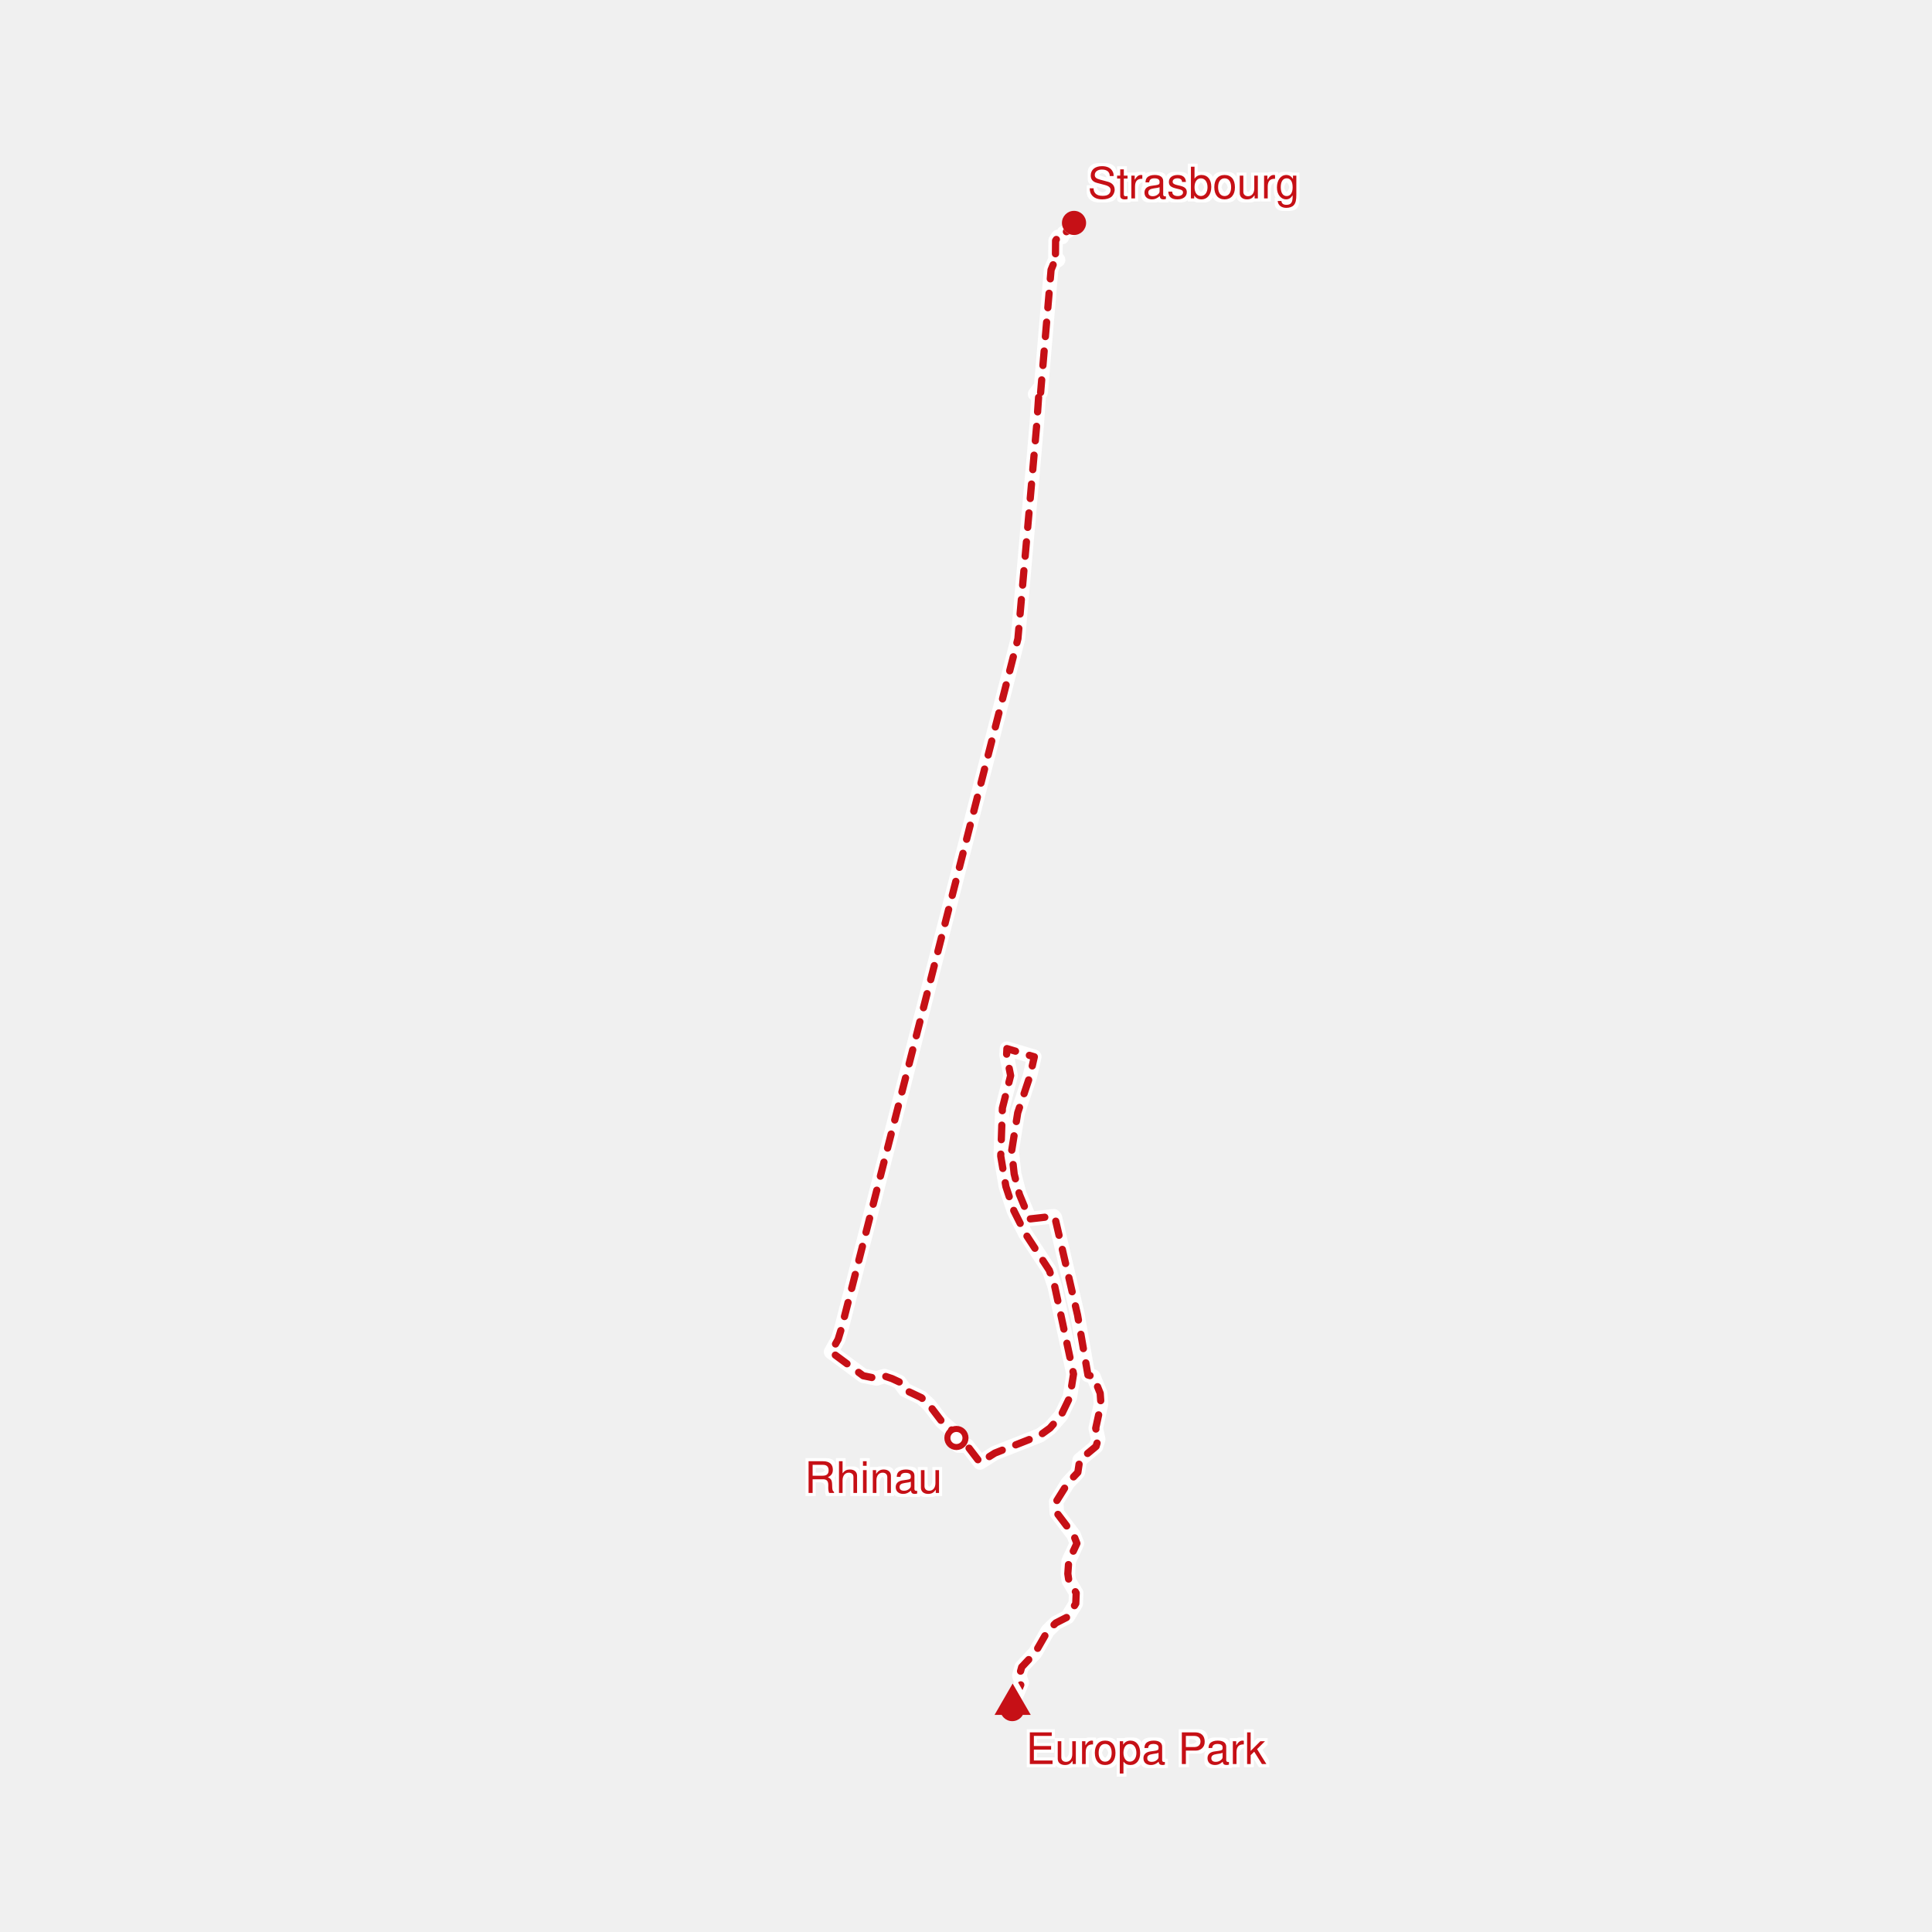
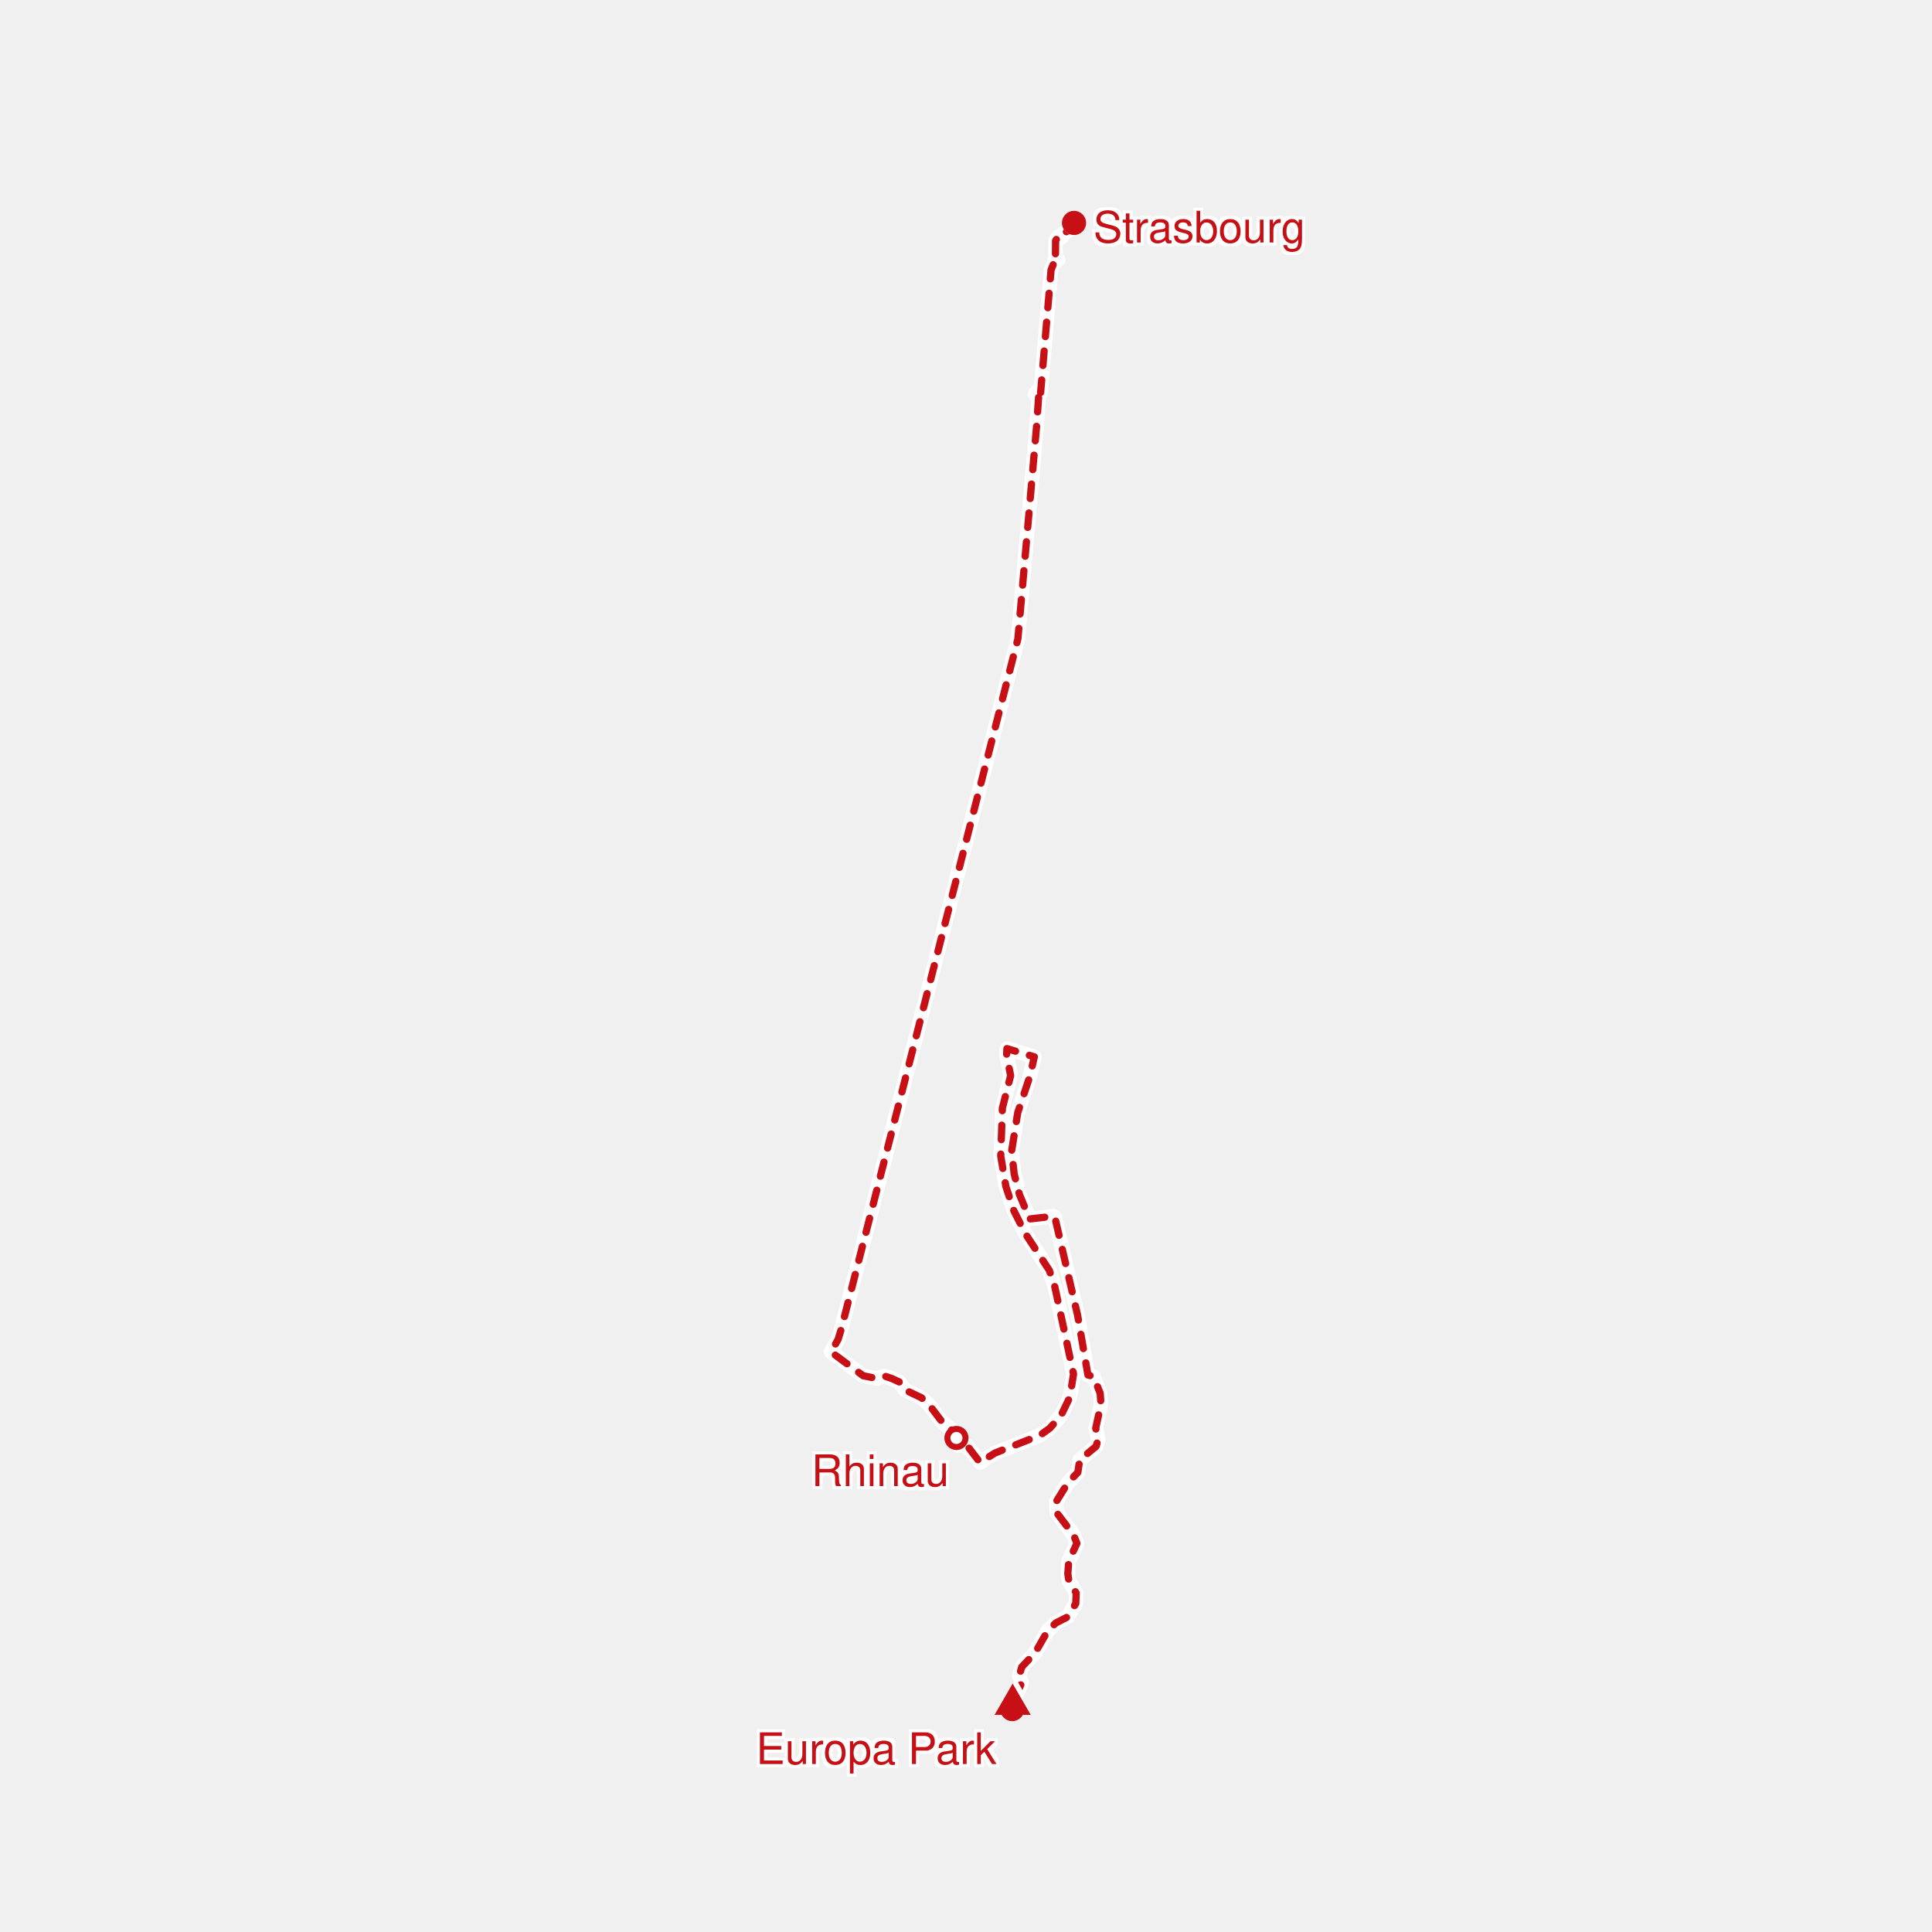
<svg xmlns="http://www.w3.org/2000/svg" version="1.1" viewBox="0 0 800 800">
  <style>
    .lineBackground {
      fill: none;
      stroke-width: 6;
      stroke: #FFFFFF;
      stroke-linejoin: round;
      stroke-linecap: round;
    }
  </style>
  <style>
    .line {
      fill: none;
      stroke-width: 3;
      stroke: #C61016;
      stroke-linejoin: round;
      stroke-dasharray: 6 6;
      stroke-linecap: round;
    }
  </style>
  <style>
    .flying {
      stroke-dasharray: 2 8;
    }
  </style>
  <style>
    .ferry {
      stroke-dasharray: 2 12;
    }
  </style>
  <style>
    .stage {
      r: 5;
      fill: #C61016;
    }
  </style>
  <style>
    .home {
      fill: #C61016;
    }
  </style>
  <style>
    .partialAttendance {
      opacity: 0.5;
    }
  </style>
  <style>
    .dayStop {
      r: 3.75;
      fill: none;
      stroke: #C61016;
      stroke-width: 2.5;
    }
  </style>
  <defs>
    <filter id="whiteOutlineEffect" width="200%" height="200%" x="-50%" y="-50%" color-interpolation-filters="sRGB">
      <feMorphology id="SvgjsFeMorphology1072" result="SvgjsFeMorphology1072" in="SourceAlpha" radius="1" operator="dilate" />
      <feColorMatrix id="SvgjsFeColorMatrix1073" result="SvgjsFeColorMatrix1073" in="SvgjsFeMorphology1072" values="-1 0 0 0 1 0 -1 0 0 1 0 0 -1 0 1 0 0 0 1 0" type="matrix" />
      <feMerge id="SvgjsFeMerge1074" result="SvgjsFeMerge1074" in="SourceGraphic">
        <feMergeNode id="SvgjsFeMergeNode1075" result="SvgjsFeMergeNode1075" in="SvgjsFeColorMatrix1073" />
        <feMergeNode id="SvgjsFeMergeNode1076" result="SvgjsFeMergeNode1076" in="SourceGraphic" />
      </feMerge>
    </filter>
    <mask id="SvgjsMask1077">
      <rect width="800" height="800" x="0" y="0" fill="white" />
      <circle r="5" cx="444.729" cy="92.308" fill="black" />
      <circle r="5" cx="419.151" cy="707.692" fill="black" />
      <circle r="3.5" cx="396.04" cy="595.435" fill="black" />
      <polygon points="419.318,697.12 411.818,710.111 426.818,710.111" transform="matrix(1.5,0,0,1.5,-209.659,-352.8903)" fill="black" />
    </mask>
  </defs>
  <style>
    .label {
      font-family: Helvetica;
      font-size: 18px;
      fill: #C61016;
      filter: url(#whiteOutlineEffect);
    }
  </style>
  <style>
    .labelRect {
      display: none;
    }
  </style>
  <style>
    .elevationMarker {
      fill: #C61016;
    }
  </style>
  <path d="M444.729 92.308L443.689 93.591L442.979 93.304L443.132 95.124L440.432 96.542L439.722 98.189L438.112 98.074L437.098 99.645L437.035 106.408L438.138 107.634L436.49 108.63L435.223 111.752L430.901 162.519L431.027 161.313L430.229 161.064L428.606 163.151L430.064 164.414L429.266 176.092L421.496 264.49L348.313 550.464L347.046 554.602L344.118 559.808L357.426 569.665L362.914 570.79L366.248 569.798L369.378 570.847L372.357 572.238L374.765 575.537L381.533 578.758L384.727 581.713L389.936 588.556L394.195 592.235L396.831 598.582L400.482 598.639L405.805 605.576L411.952 601.689L430.66 594.313L434.766 591.339L439.316 586.174L443.017 578.51L444.526 568.959L436.756 532.748L434.5 526.015L424.551 510.793L419.823 501.35L416.515 491.314L414.386 478.72L415.07 458.815L418.48 445.396L416.806 436.882L416.946 434.209L428.29 437.607L426.477 445.568L421.42 460.762L418.898 476.583L419.95 486.105L422.117 494.577L426.325 504.746L436.325 503.62L436.832 504.212L446.199 544.553L450.495 569.36L452.777 570.008L455.565 576.909L455.882 581.446L453.715 591.377L454.754 595.933L453.854 598.925L447.086 604.547L446.313 609.674L442.219 613.981L437.352 621.793L437.605 626.462L444.589 635.664L445.92 639.094L442.536 646.371L442.168 651.667L442.587 654.543L445.628 659.667L445.451 663.99L442.092 669.533L437.2 672.028L433.879 675.227L428.619 684.387L423.068 690.29L422.079 693.813L423.068 696.745L418.847 706.778L419.151 707.692 " class="lineBackground" />
  <path d="M444.729 92.308L443.689 93.591L442.979 93.304L443.132 95.124L440.432 96.542L439.722 98.189L438.112 98.074L437.098 99.645L437.035 106.408L438.138 107.634L436.49 108.63L435.223 111.752L430.901 162.519L431.027 161.313L430.229 161.064L428.606 163.151L430.064 164.414L429.266 176.092L421.496 264.49L348.313 550.464L347.046 554.602L344.118 559.808L357.426 569.665L362.914 570.79L366.248 569.798L369.378 570.847L372.357 572.238L374.765 575.537L381.533 578.758L384.727 581.713L389.936 588.556L394.195 592.235L396.831 598.582L400.482 598.639L405.805 605.576L411.952 601.689L430.66 594.313L434.766 591.339L439.316 586.174L443.017 578.51L444.526 568.959L436.756 532.748L434.5 526.015L424.551 510.793L419.823 501.35L416.515 491.314L414.386 478.72L415.07 458.815L418.48 445.396L416.806 436.882L416.946 434.209L428.29 437.607L426.477 445.568L421.42 460.762L418.898 476.583L419.95 486.105L422.117 494.577L426.325 504.746L436.325 503.62L436.832 504.212L446.199 544.553L450.495 569.36L452.777 570.008L455.565 576.909L455.882 581.446L453.715 591.377L454.754 595.933L453.854 598.925L447.086 604.547L446.313 609.674L442.219 613.981L437.352 621.793L437.605 626.462L444.589 635.664L445.92 639.094L442.536 646.371L442.168 651.667L442.587 654.543L445.628 659.667L445.451 663.99L442.092 669.533L437.2 672.028L433.879 675.227L428.619 684.387L423.068 690.29L422.079 693.813L423.068 696.745L418.847 706.778L419.151 707.692 " class="line bicycling" mask="url(#SvgjsMask1077)" />
  <circle r="5" cx="444.729" cy="92.308" class="stage" />
  <circle r="5" cx="419.151" cy="707.692" class="stage" />
  <circle r="3.5" cx="396.04" cy="595.435" class="dayStop" />
  <polygon points="419.318,697.12 411.818,710.111 426.818,710.111" class="elevationMarker" />
-   <rect width="100.44" height="21.6" x="424.808" y="713.349" opacity="0.2" fill="green" class="labelRect" />
-   <text x="424.808" y="730.451" class="label">
-     <tspan dy="0" x="424.808">Europa Park</tspan>
+   <rect width="88.38" height="18" x="452.729" y="85.108" opacity="0.2" fill="green" class="labelRect" />
+   <text x="452.729" y="100.409" class="label">
+     <tspan dy="0" x="452.729">Strasbourg</tspan>
  </text>
-   <rect width="88.38" height="21.6" x="450.385" y="65.051" opacity="0.2" fill="green" class="labelRect" />
-   <text x="450.385" y="82.152" class="label">
-     <tspan dy="0" x="450.385">Strasbourg</tspan>
+   <rect width="57.24" height="18" x="335.972" y="600.064" opacity="0.2" fill="green" class="labelRect" />
+   <text x="335.972" y="615.365" class="label">
+     <tspan dy="0" x="335.972">Rhinau</tspan>
  </text>
-   <rect width="57.24" height="21.6" x="333.144" y="601.092" opacity="0.2" fill="green" class="labelRect" />
-   <text x="333.144" y="618.194" class="label">
-     <tspan dy="0" x="333.144">Rhinau</tspan>
+   <rect width="100.44" height="18" x="313.054" y="715.149" opacity="0.2" fill="green" class="labelRect" />
+   <text x="313.054" y="730.451" class="label">
+     <tspan dy="0" x="313.054">Europa Park</tspan>
  </text>
</svg>
